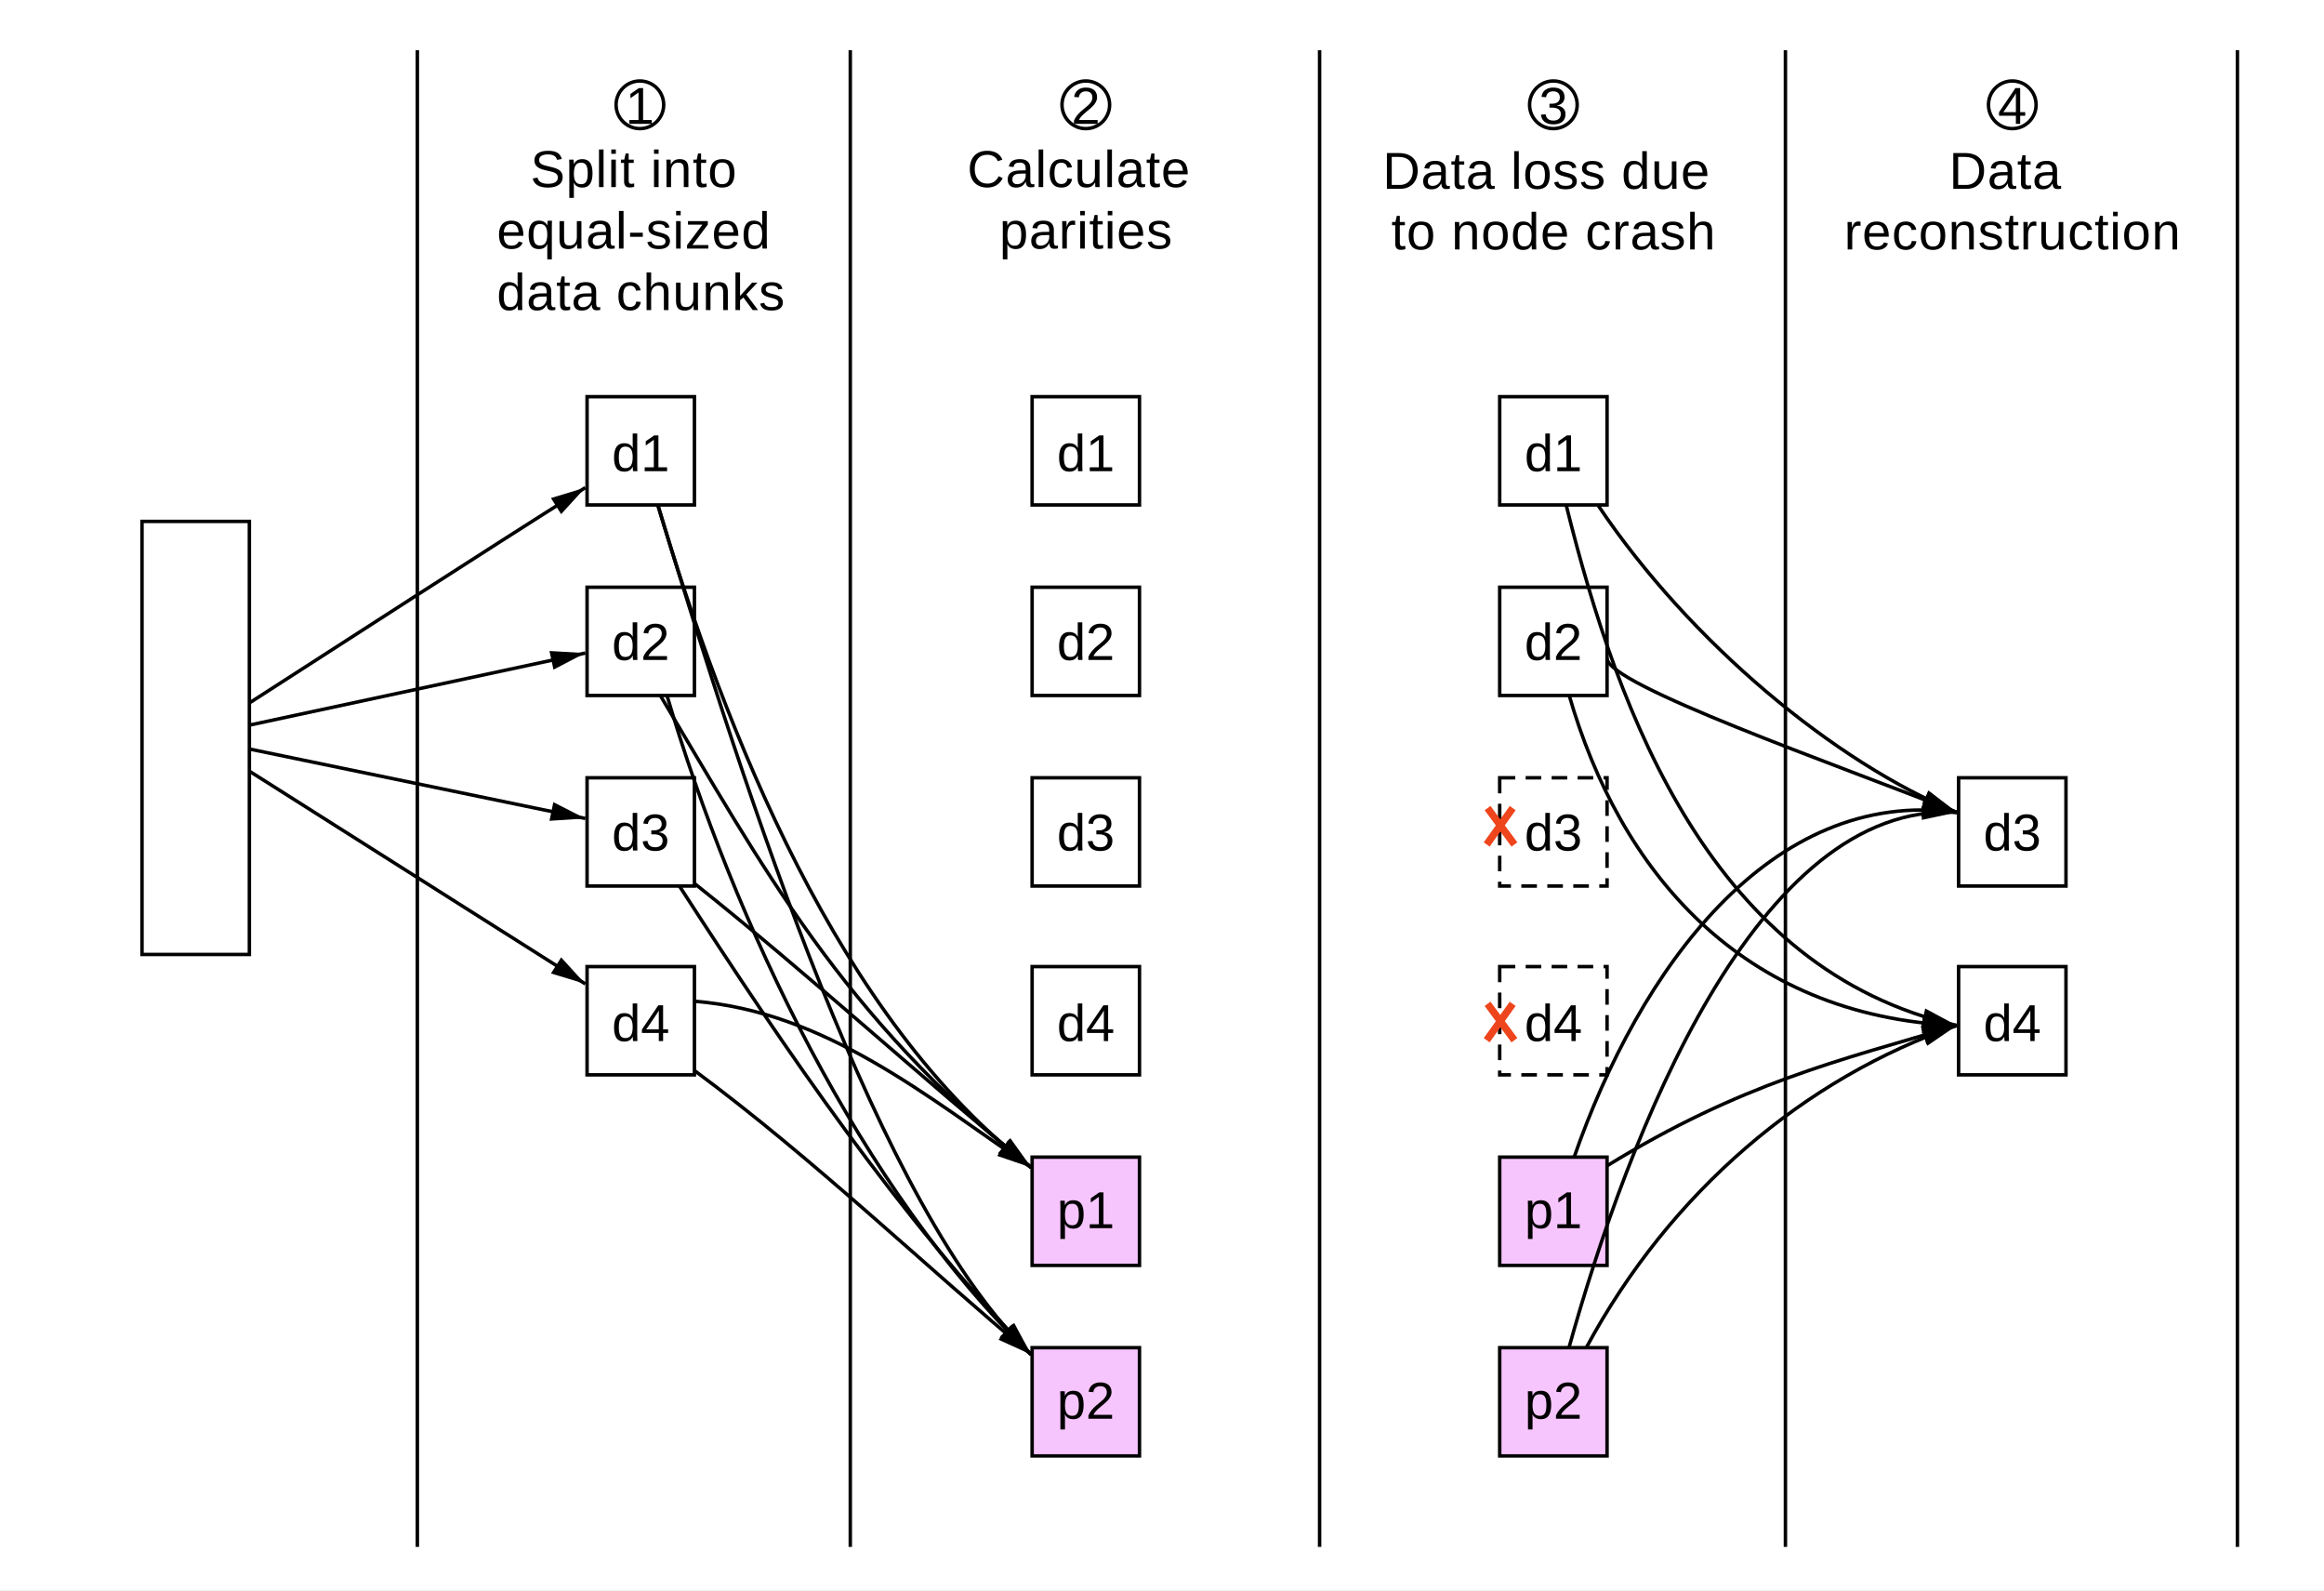
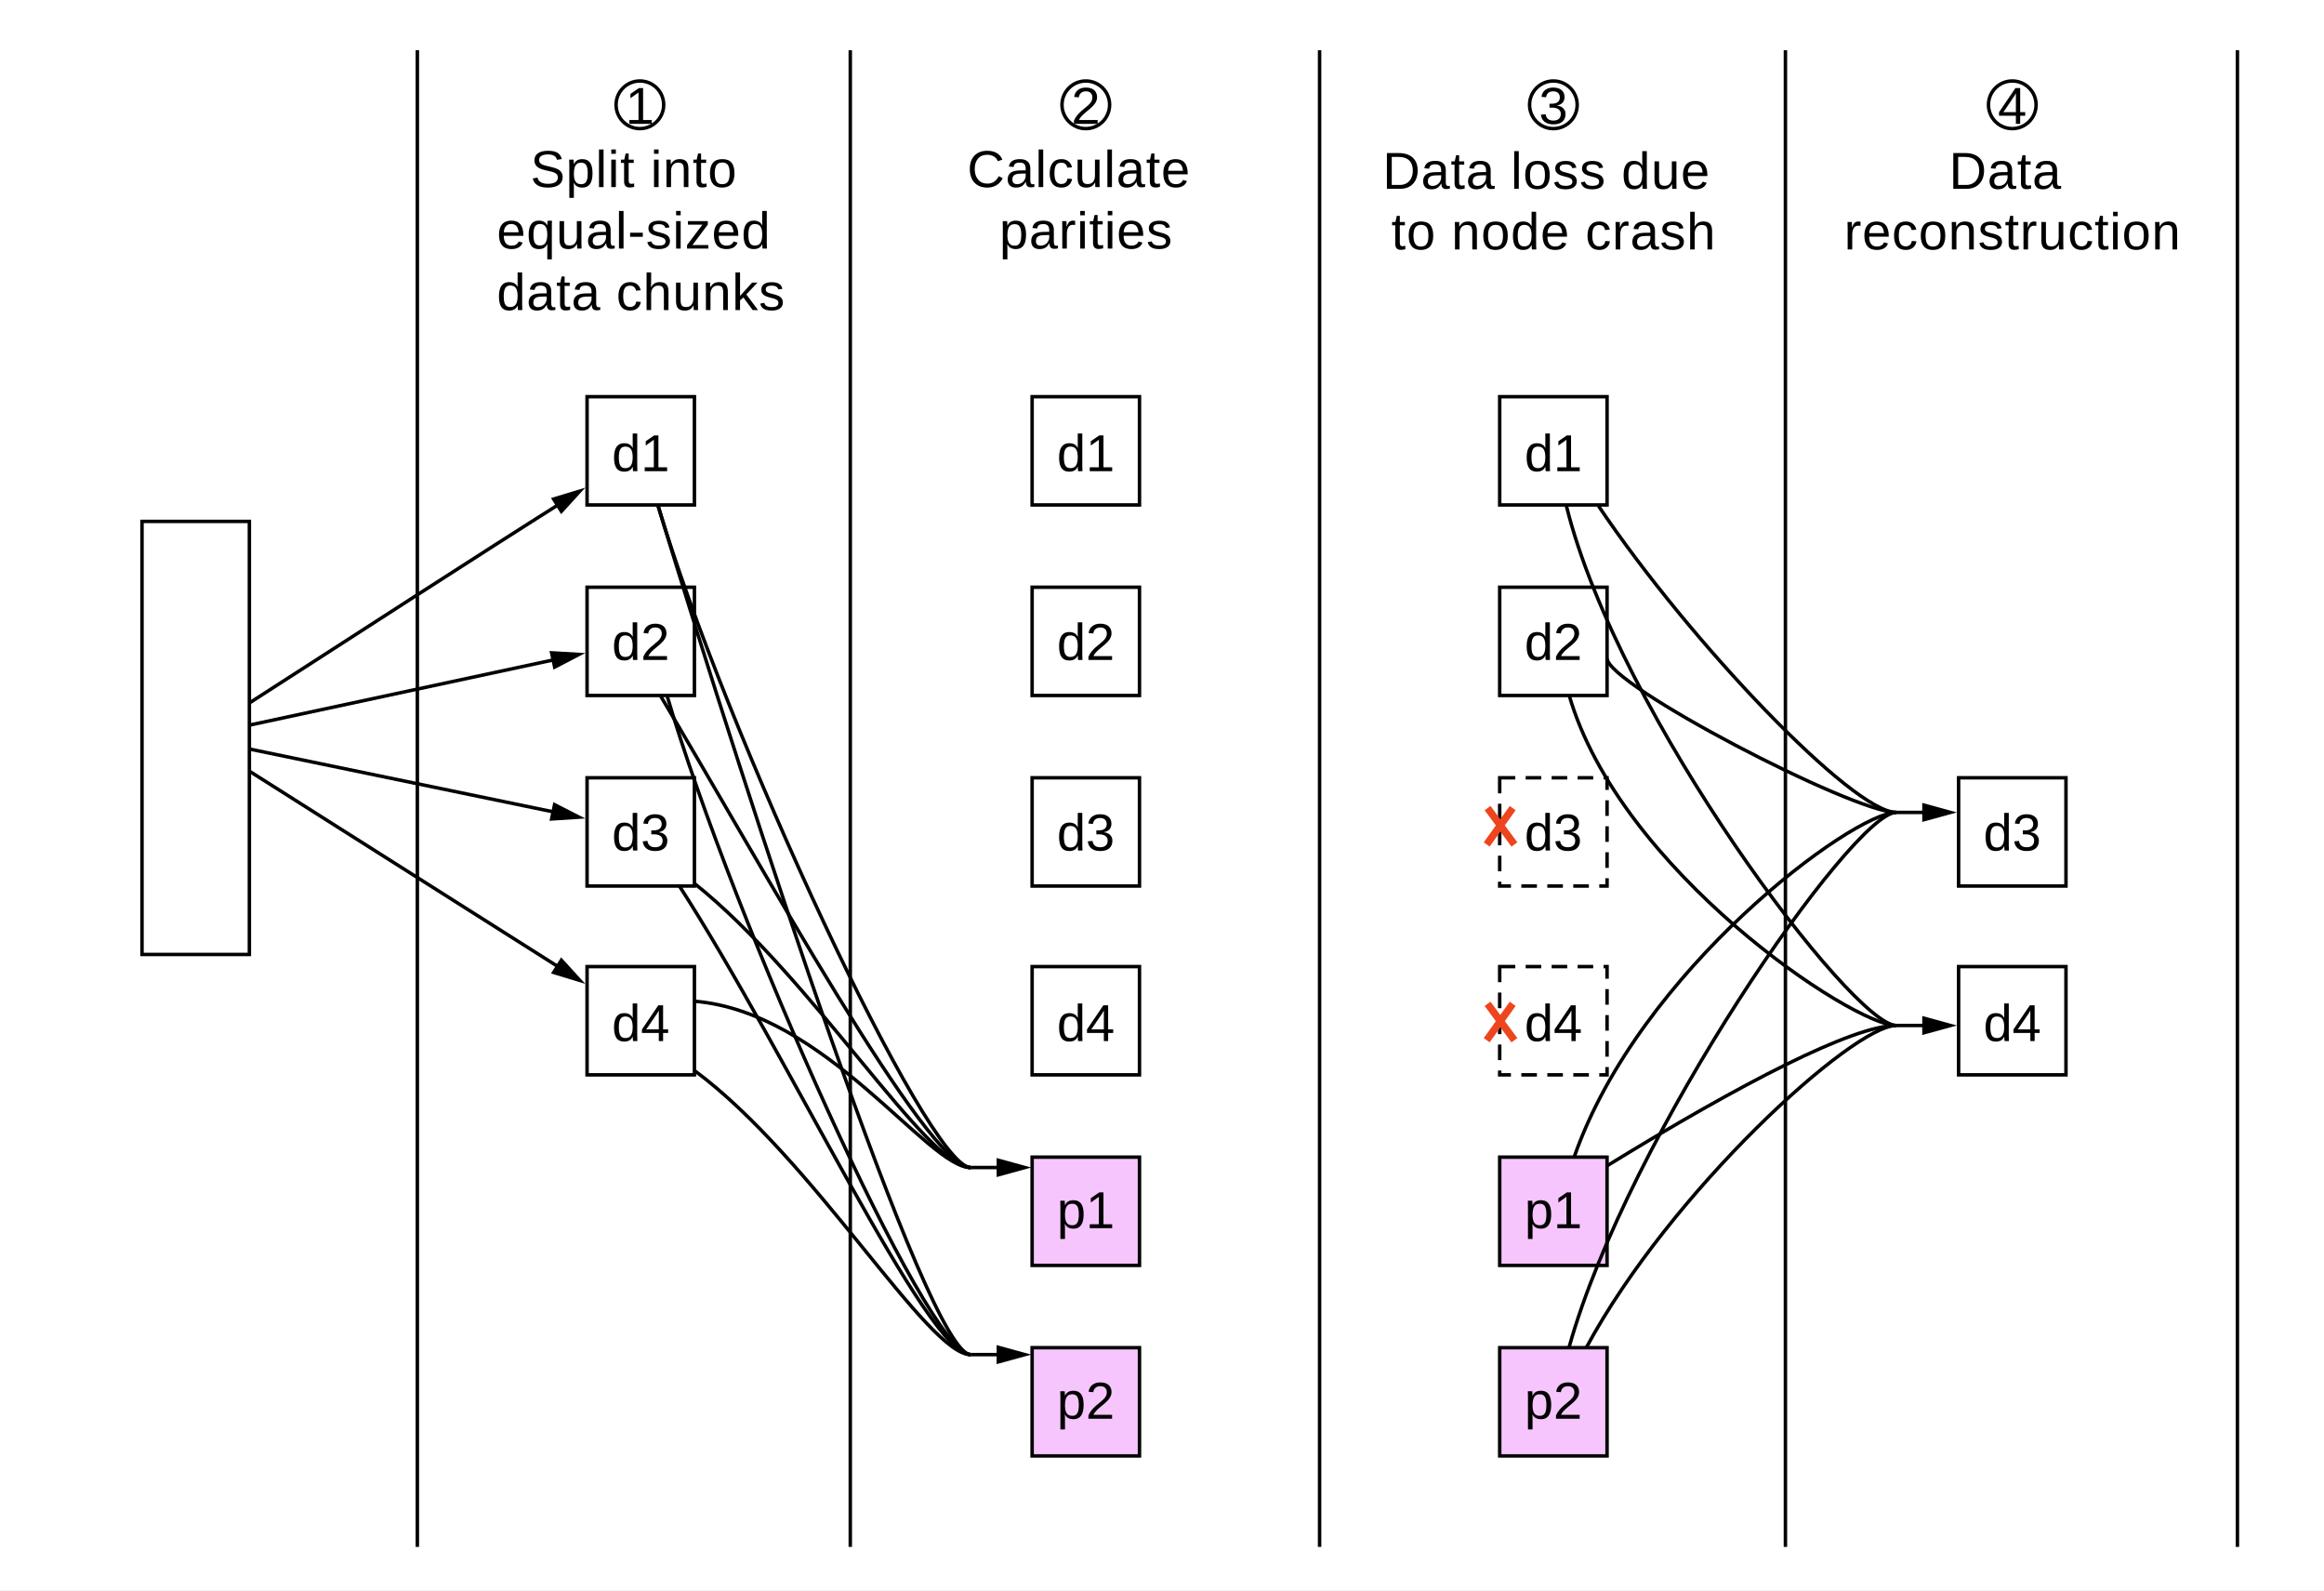
<svg xmlns="http://www.w3.org/2000/svg" width="1342" height="918" viewBox="0 0 1342 918" role="img" aria-labelledby="title desc">
  <defs>
-     <marker id="arrowhead" viewBox="0 0 20 11" refX="20" refY="5.5" markerWidth="20" markerHeight="11" markerUnits="userSpaceOnUse" orient="auto">
+     <marker id="arrowhead" viewBox="0 0 20 11" refX="14.5" refY="5.5" markerWidth="20" markerHeight="11" markerUnits="userSpaceOnUse" orient="auto">
      <path d="M0 0 20 5.5 0 11Z" fill="#000" />
    </marker>
    <style>
      .canvas{fill:#fff}
      text{font-family:Arial,Helvetica,sans-serif;fill:#000;text-anchor:middle;font-size:30px}
      .heading{letter-spacing:0.45px}
      .divider{stroke:#000;stroke-width:2}
      .chunk{fill:#fff;stroke:#000;stroke-width:2}
      .parity{fill:#f7c5fd;stroke:#000;stroke-width:2}
      .lost{fill:#fff;stroke:#000;stroke-width:2;stroke-dasharray:9 6}
      .badge{fill:none;stroke:#000;stroke-width:2}
-       .spline{fill:none;stroke:#000;stroke-width:2;marker-end:url(#arrowhead)}
+       .spline,.spline-shaft{fill:none;stroke:#000;stroke-width:2}
+       .spline{marker-end:url(#arrowhead)}
      .cross{fill:none;stroke:#ee451d;stroke-width:4.2}
    </style>
  </defs>
  <rect class="canvas" width="1342" height="918" />
  <g id="dividers">
    <path class="divider" d="M241 29V893" />
    <path class="divider" d="M491 29V893" />
    <path class="divider" d="M762 29V893" />
    <path class="divider" d="M1031 29V893" />
    <path class="divider" d="M1292 29V893" />
  </g>
  <g id="headings">
    <g id="stage-1">
      <circle class="badge" cx="369.5" cy="60.5" r="13.75" />
      <text x="369.5" y="71.5">1</text>
      <text class="heading" x="370" y="108">
        <tspan x="370">Split into</tspan>
        <tspan x="370" dy="35.5">equal-sized</tspan>
        <tspan x="370" dy="35.5">data chunks</tspan>
      </text>
    </g>
    <g id="stage-2">
      <circle class="badge" cx="627" cy="60.5" r="13.75" />
      <text x="627" y="71.5">2</text>
      <text class="heading" x="627" y="108">
        <tspan x="627">Calculate</tspan>
        <tspan x="627" dy="35.5">parities</tspan>
      </text>
    </g>
    <g id="stage-3">
      <circle class="badge" cx="897" cy="60.5" r="13.75" />
      <text x="897" y="71.5">3</text>
      <text class="heading" x="897" y="109">
        <tspan x="897">Data loss due</tspan>
        <tspan x="897" dy="35">to node crash</tspan>
      </text>
    </g>
    <g id="stage-4">
      <circle class="badge" cx="1162" cy="60.5" r="13.75" />
      <text x="1162" y="71.5">4</text>
      <text class="heading" x="1162" y="109">
        <tspan x="1162">Data</tspan>
        <tspan x="1162" dy="35">reconstruction</tspan>
      </text>
    </g>
  </g>
  <rect id="object" class="chunk" x="82" y="301" width="62" height="250" />
  <g id="chunks-split">
    <g id="split-d1">
      <rect class="chunk" x="339" y="229" width="62" height="62.5" />
      <text x="370" y="272">d1</text>
    </g>
    <g id="split-d2">
      <rect class="chunk" x="339" y="339" width="62" height="62.5" />
      <text x="370" y="381">d2</text>
    </g>
    <g id="split-d3">
      <rect class="chunk" x="339" y="449" width="62" height="62.5" />
      <text x="370" y="491">d3</text>
    </g>
    <g id="split-d4">
      <rect class="chunk" x="339" y="558" width="62" height="62.5" />
      <text x="370" y="601">d4</text>
    </g>
  </g>
  <g id="chunks-parity">
    <g id="parity-d1">
      <rect class="chunk" x="596" y="229" width="62" height="62.5" />
      <text x="627" y="272">d1</text>
    </g>
    <g id="parity-d2">
      <rect class="chunk" x="596" y="339" width="62" height="62.5" />
      <text x="627" y="381">d2</text>
    </g>
    <g id="parity-d3">
      <rect class="chunk" x="596" y="449" width="62" height="62.5" />
      <text x="627" y="491">d3</text>
    </g>
    <g id="parity-d4">
      <rect class="chunk" x="596" y="558" width="62" height="62.5" />
      <text x="627" y="601">d4</text>
    </g>
    <g id="parity-p1">
      <rect class="parity" x="596" y="668" width="62" height="62.5" />
      <text x="627" y="709">p1</text>
    </g>
    <g id="parity-p2">
      <rect class="parity" x="596" y="778" width="62" height="62.5" />
      <text x="627" y="819">p2</text>
    </g>
  </g>
  <g id="chunks-crash">
    <g id="crash-d1">
      <rect class="chunk" x="866" y="229" width="62" height="62.5" />
      <text x="897" y="272">d1</text>
    </g>
    <g id="crash-d2">
      <rect class="chunk" x="866" y="339" width="62" height="62.5" />
      <text x="897" y="381">d2</text>
    </g>
    <g id="crash-d3">
      <rect class="lost" x="866" y="449" width="62" height="62.5" />
      <text x="897" y="491">d3</text>
    </g>
    <g id="crash-d4">
      <rect class="lost" x="866" y="558" width="62" height="62.5" />
      <text x="897" y="601">d4</text>
    </g>
    <g id="crash-p1">
      <rect class="parity" x="866" y="668" width="62" height="62.5" />
      <text x="897" y="709">p1</text>
    </g>
    <g id="crash-p2">
      <rect class="parity" x="866" y="778" width="62" height="62.5" />
      <text x="897" y="819">p2</text>
    </g>
    <g class="cross">
      <path d="M859 466.5 874.5 487.5" />
      <path d="M873.5 466.5 858.5 487.5" />
    </g>
    <g class="cross">
      <path d="M859 579.5 874.5 600.5" />
      <path d="M873.5 579.5 858.5 600.5" />
    </g>
  </g>
  <g id="chunks-restored">
    <g id="restored-d3">
      <rect class="chunk" x="1131" y="449" width="62" height="62.5" />
      <text x="1162" y="491">d3</text>
    </g>
    <g id="restored-d4">
      <rect class="chunk" x="1131" y="558" width="62" height="62.5" />
      <text x="1162" y="601">d4</text>
    </g>
  </g>
  <g id="flows">
-     <path id="flow-src-d1" class="spline" d="M144.5 405.5 C209 364.1 273.3 322.3 338 281.5" />
-     <path id="flow-src-d2" class="spline" d="M144.5 418.5 C209 404.7 273.5 390.8 338 377" />
-     <path id="flow-src-d3" class="spline" d="M144.5 432.5 C209 445.8 273.5 459.2 338 472.5" />
-     <path id="flow-src-d4" class="spline" d="M144.5 445.5 C209 486.3 273.5 527.2 338 568" />
-     <path id="flow-d1-p1" class="spline" d="M380 292 C418.7 422.3 484.2 588.6 595.5 674" />
-     <path id="flow-d1-p2" class="spline" d="M380 292 C431.9 462.3 507.4 698 595.5 782" />
-     <path id="flow-d2-p1" class="spline" d="M381 401 C439.8 499.5 486.4 587.2 595.5 674" />
-     <path id="flow-d2-p2" class="spline" d="M385 401 C423.9 532.9 497 687 595.5 782" />
-     <path id="flow-d3-p1" class="spline" d="M401 510 C469.4 564.5 531.8 622.1 595.5 674" />
-     <path id="flow-d3-p2" class="spline" d="M392 511 C455.3 609 518.6 701.4 595.5 782" />
-     <path id="flow-d4-p1" class="spline" d="M401 578 C476.7 584.1 535 632.9 595.5 674" />
-     <path id="flow-d4-p2" class="spline" d="M401 618 C470.3 669.3 534.7 731.4 595.5 782" />
-     <path id="flow-c3d1-d4" class="spline" d="M904.5 292 C934.76 413.96 989.39 560.04 1130 592" />
-     <path id="flow-c3d1-d3" class="spline" d="M923 292 C975.93 370.83 1059.56 440.17 1130 469" />
-     <path id="flow-c3d2-d3" class="spline" d="M928 380 C928.1 395.29 1060.22 441.26 1130 469" />
-     <path id="flow-c3d2-d4" class="spline" d="M906 401 C935.19 502.67 1005.32 586.74 1130 592" />
-     <path id="flow-c3p1-d3" class="spline" d="M909 668 C946.42 560.22 1022.19 454.14 1130 469" />
-     <path id="flow-c3p1-d4" class="spline" d="M928 673 C1005.36 625.45 1062.07 612.14 1130 592" />
-     <path id="flow-c3p2-d3" class="spline" d="M906 778 C940.15 655.35 1014.25 462.16 1130 469" />
-     <path id="flow-c3p2-d4" class="spline" d="M916 778 C964.59 687.78 1042.28 622.23 1130 592" />
+     <path id="flow-src-d1" class="spline" d="M144.5 405.5 C209 364.1 268.648 325.234 333.348 284.434" />
+     <path id="flow-src-d2" class="spline" d="M144.5 418.5 C209 404.7 268.122 391.951 332.622 378.151" />
+     <path id="flow-src-d3" class="spline" d="M144.5 432.5 C209 445.8 268.113 458.089 332.613 471.389" />
+     <path id="flow-src-d4" class="spline" d="M144.5 445.5 C209 486.3 268.852 524.26 333.352 565.06" />
+     <path id="flow-d1-p1" class="spline-shaft" data-connector="true" d="M380 292 C418.7 422.3 535.5 674 560.5 674" />
+     <path id="flow-d1-p2" class="spline-shaft" data-connector="true" d="M380 292 C431.9 462.3 535.5 782 560.5 782" />
+     <path id="flow-d2-p1" class="spline-shaft" data-connector="true" d="M381 401 C439.8 499.5 535.5 674 560.5 674" />
+     <path id="flow-d2-p2" class="spline-shaft" data-connector="true" d="M385 401 C423.9 532.9 535.5 782 560.5 782" />
+     <path id="flow-d3-p1" class="spline-shaft" data-connector="true" d="M401 510 C469.4 564.5 535.5 674 560.5 674" />
+     <path id="flow-d3-p2" class="spline-shaft" data-connector="true" d="M392 511 C455.3 609 535.5 782 560.5 782" />
+     <path id="flow-d4-p1" class="spline-shaft" data-connector="true" d="M401 578 C476.7 584.1 535.5 674 560.5 674" />
+     <path id="flow-d4-p2" class="spline-shaft" data-connector="true" d="M401 618 C470.3 669.3 535.5 782 560.5 782" />
+     <path id="flow-c3d1-d4" class="spline-shaft" data-connector="true" d="M904.5 292 C934.76 413.96 1070 592 1095 592" />
+     <path id="flow-c3d1-d3" class="spline-shaft" data-connector="true" d="M923 292 C975.93 370.83 1070 469 1095 469" />
+     <path id="flow-c3d2-d3" class="spline-shaft" data-connector="true" d="M928 380 C928.1 395.29 1070 469 1095 469" />
+     <path id="flow-c3d2-d4" class="spline-shaft" data-connector="true" d="M906 401 C935.19 502.67 1070 592 1095 592" />
+     <path id="flow-c3p1-d3" class="spline-shaft" data-connector="true" d="M909 668 C946.42 560.22 1070 469 1095 469" />
+     <path id="flow-c3p1-d4" class="spline-shaft" data-connector="true" d="M928 673 C1005.36 625.45 1070 592 1095 592" />
+     <path id="flow-c3p2-d3" class="spline-shaft" data-connector="true" d="M906 778 C940.15 655.35 1070 469 1095 469" />
+     <path id="flow-c3p2-d4" class="spline-shaft" data-connector="true" d="M916 778 C964.59 687.78 1070 592 1095 592" />
+     <path id="flow-merged-p1" class="spline" d="M560.5 674H590" />
+     <path id="flow-merged-p2" class="spline" d="M560.5 782H590" />
+     <path id="flow-merged-d3" class="spline" d="M1095 469H1124.5" />
+     <path id="flow-merged-d4" class="spline" d="M1095 592H1124.5" />
  </g>
</svg>
